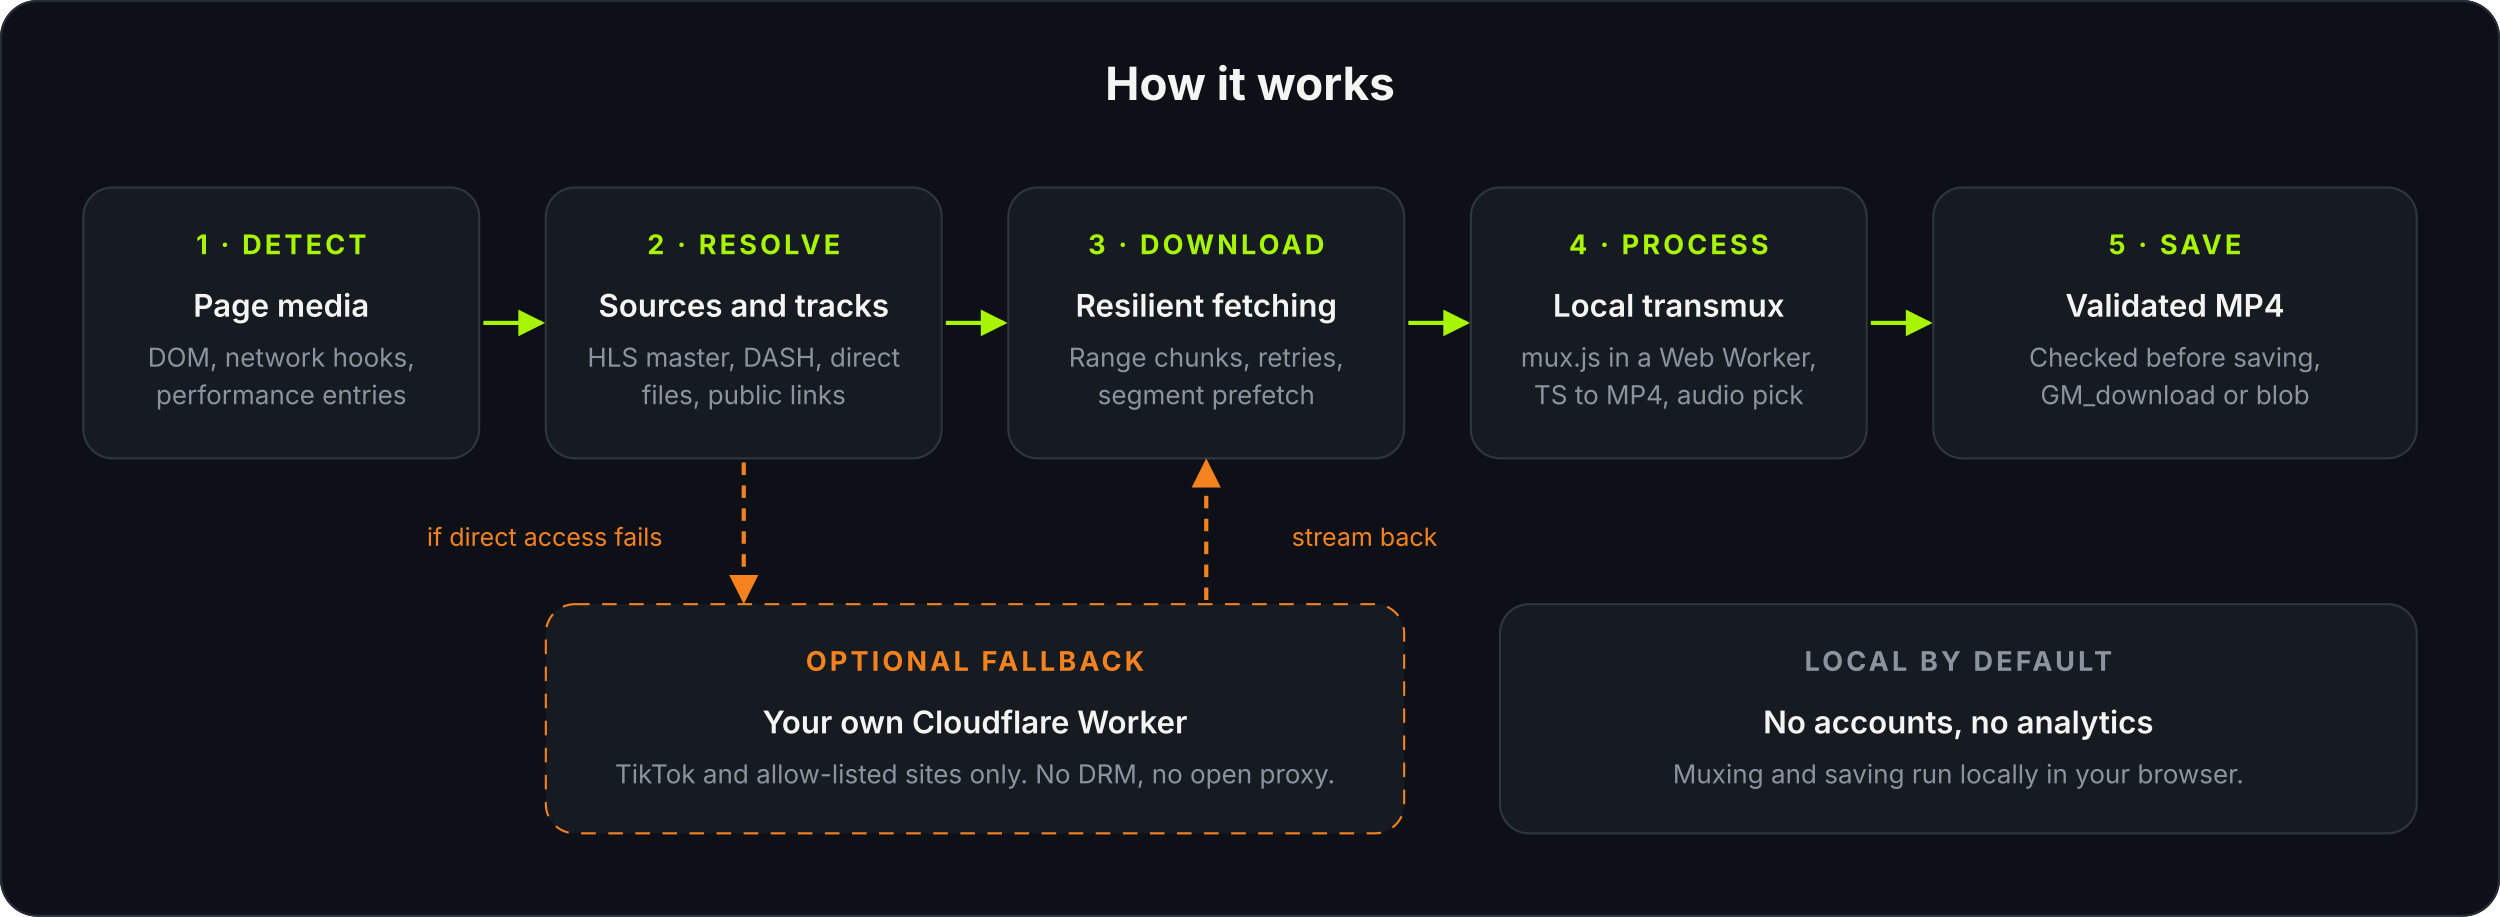
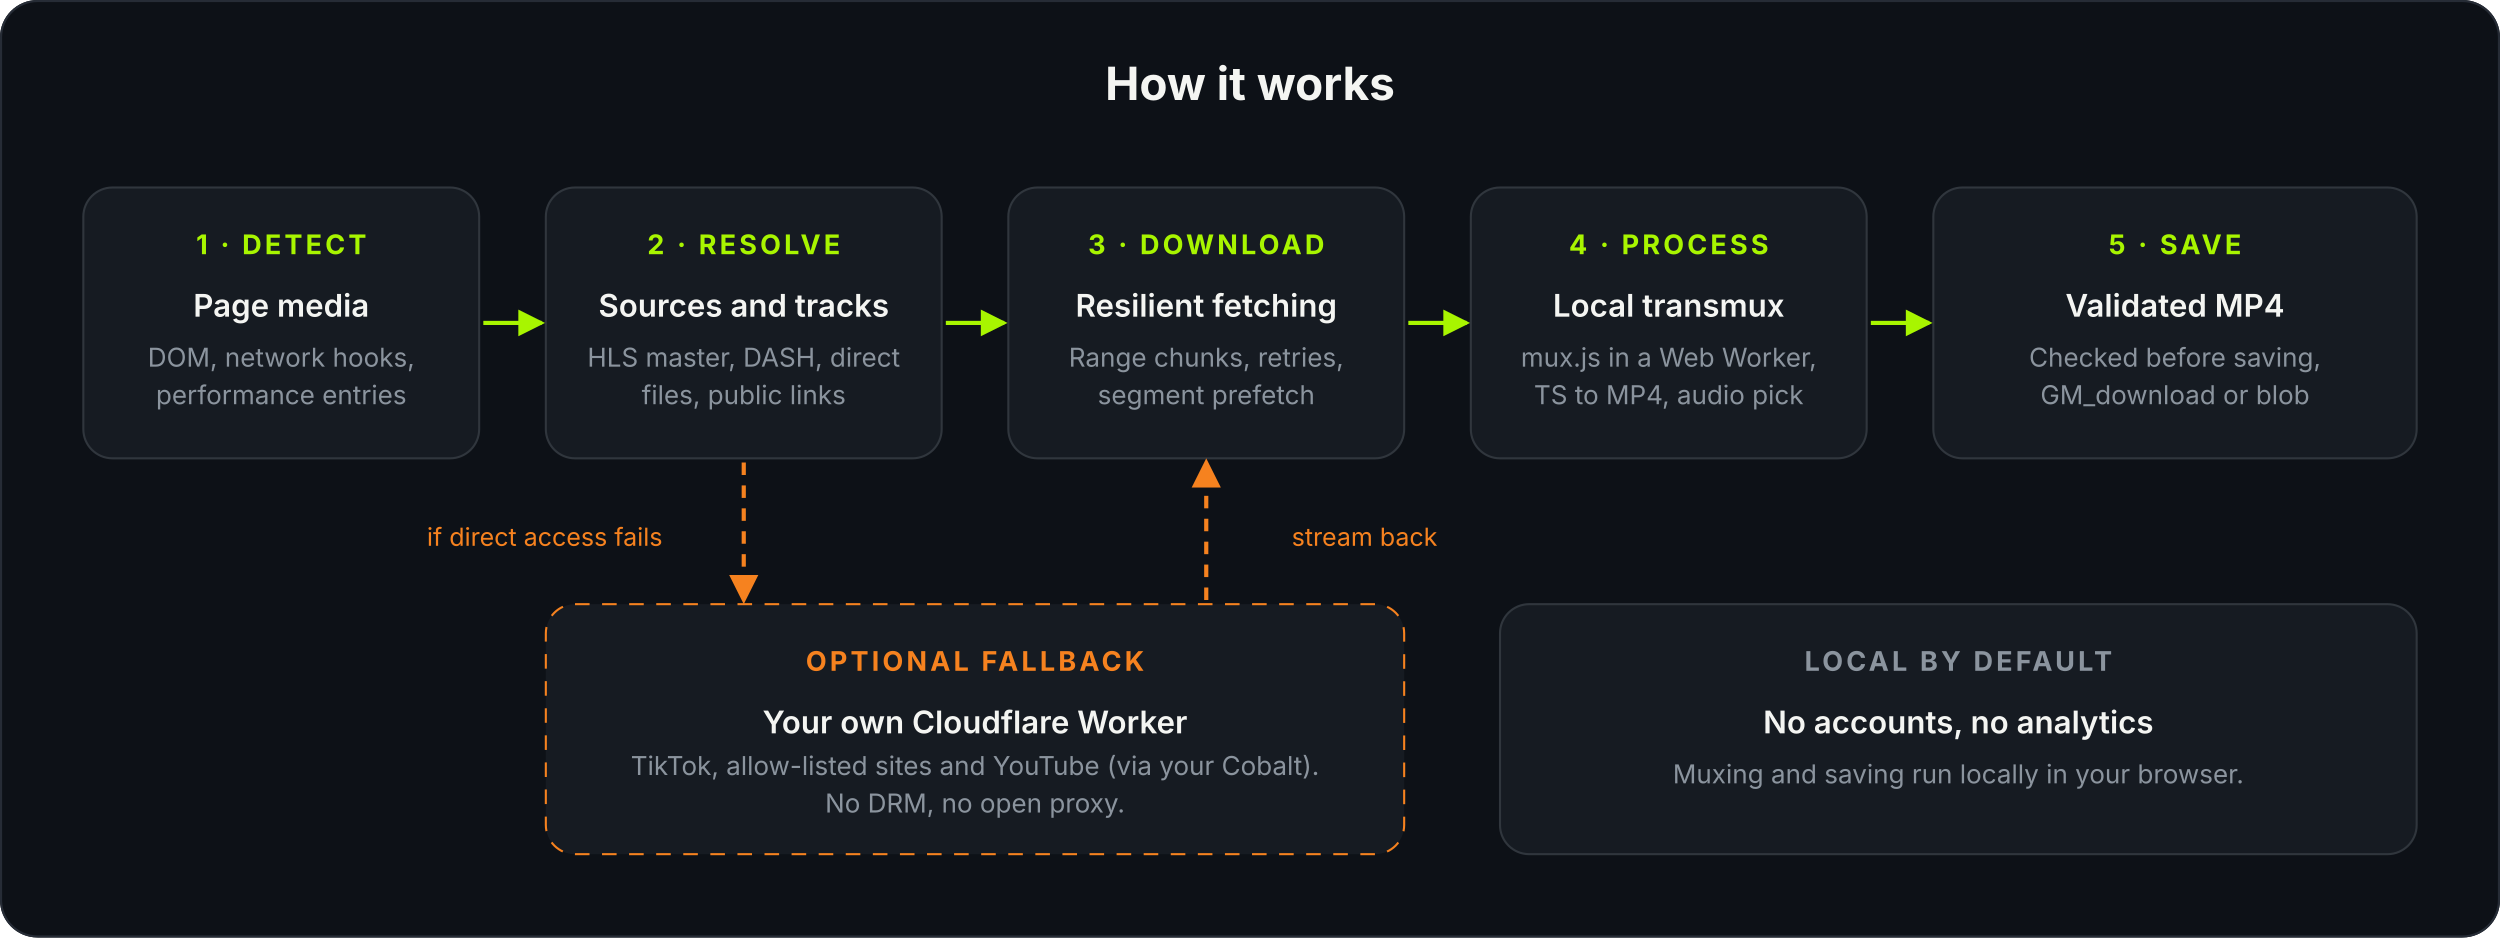
- <svg xmlns="http://www.w3.org/2000/svg" viewBox="0 0 1200 440" width="1200" height="440" role="img" aria-labelledby="t d">
+ <svg xmlns="http://www.w3.org/2000/svg" viewBox="0 0 1200 450" width="1200" height="450" role="img" aria-labelledby="t d">
  <defs>
    <marker id="arr" viewBox="0 0 10 10" refX="8" refY="5" markerWidth="8" markerHeight="8" orient="auto-start-reverse">
      <path d="M1 1l8 4-8 4z" fill="#a8f500" />
    </marker>
  </defs>
-   <rect width="1200" height="440" rx="18" fill="#0d1117" />
-   <rect x="0.5" y="0.5" width="1199" height="439" rx="17.5" fill="none" stroke="#262c36" />
+   <rect width="1200" height="450" rx="18" fill="#0d1117" />
+   <rect x="0.5" y="0.5" width="1199" height="449" rx="17.5" fill="none" stroke="#262c36" />
  <g font-family="Inter, 'Segoe UI', 'Helvetica Neue', Arial, sans-serif" text-anchor="middle">
    <text x="600" y="48" font-size="22" font-weight="700" fill="#f4f5f2">How it works</text>
    <g>
      <rect x="40" y="90" width="190" height="130" rx="14" fill="#161b22" stroke="#30363d" />
      <text x="135" y="122" font-size="13" font-weight="700" fill="#a8f500" letter-spacing="1.5">1 · DETECT</text>
      <text x="135" y="152" font-size="15" font-weight="600" fill="#f4f5f2">Page media</text>
      <text x="135" y="176" font-size="12.5" fill="#8b949e">DOM, network hooks,</text>
      <text x="135" y="194" font-size="12.5" fill="#8b949e">performance entries</text>
    </g>
    <g>
      <rect x="262" y="90" width="190" height="130" rx="14" fill="#161b22" stroke="#30363d" />
      <text x="357" y="122" font-size="13" font-weight="700" fill="#a8f500" letter-spacing="1.5">2 · RESOLVE</text>
      <text x="357" y="152" font-size="15" font-weight="600" fill="#f4f5f2">Sources and tracks</text>
      <text x="357" y="176" font-size="12.5" fill="#8b949e">HLS master, DASH, direct</text>
      <text x="357" y="194" font-size="12.5" fill="#8b949e">files, public links</text>
    </g>
    <g>
      <rect x="484" y="90" width="190" height="130" rx="14" fill="#161b22" stroke="#30363d" />
      <text x="579" y="122" font-size="13" font-weight="700" fill="#a8f500" letter-spacing="1.5">3 · DOWNLOAD</text>
      <text x="579" y="152" font-size="15" font-weight="600" fill="#f4f5f2">Resilient fetching</text>
      <text x="579" y="176" font-size="12.5" fill="#8b949e">Range chunks, retries,</text>
      <text x="579" y="194" font-size="12.5" fill="#8b949e">segment prefetch</text>
    </g>
    <g>
      <rect x="706" y="90" width="190" height="130" rx="14" fill="#161b22" stroke="#30363d" />
      <text x="801" y="122" font-size="13" font-weight="700" fill="#a8f500" letter-spacing="1.5">4 · PROCESS</text>
      <text x="801" y="152" font-size="15" font-weight="600" fill="#f4f5f2">Local transmux</text>
      <text x="801" y="176" font-size="12.5" fill="#8b949e">mux.js in a Web Worker,</text>
      <text x="801" y="194" font-size="12.5" fill="#8b949e">TS to MP4, audio pick</text>
    </g>
    <g>
      <rect x="928" y="90" width="232" height="130" rx="14" fill="#161b22" stroke="#30363d" />
      <text x="1044" y="122" font-size="13" font-weight="700" fill="#a8f500" letter-spacing="1.5">5 · SAVE</text>
      <text x="1044" y="152" font-size="15" font-weight="600" fill="#f4f5f2">Validated MP4</text>
      <text x="1044" y="176" font-size="12.5" fill="#8b949e">Checked before saving,</text>
      <text x="1044" y="194" font-size="12.5" fill="#8b949e">GM_download or blob</text>
    </g>
    <g stroke="#a8f500" stroke-width="2" fill="none">
      <path d="M232 155h28" marker-end="url(#arr)" />
      <path d="M454 155h28" marker-end="url(#arr)" />
      <path d="M676 155h28" marker-end="url(#arr)" />
      <path d="M898 155h28" marker-end="url(#arr)" />
    </g>
    <g>
-       <rect x="262" y="290" width="412" height="110" rx="14" fill="#161b22" stroke="#f6821f" stroke-dasharray="7 6" />
+       <rect x="262" y="290" width="412" height="120" rx="14" fill="#161b22" stroke="#f6821f" stroke-dasharray="7 6" />
      <text x="468" y="322" font-size="13" font-weight="700" fill="#f6821f" letter-spacing="1.5">OPTIONAL FALLBACK</text>
      <text x="468" y="352" font-size="15" font-weight="600" fill="#f4f5f2">Your own Cloudflare Worker</text>
-       <text x="468" y="376" font-size="12.5" fill="#8b949e">TikTok and allow-listed sites only. No DRM, no open proxy.</text>
+       <text x="468" y="372" font-size="12.5" fill="#8b949e">TikTok, allow-listed sites and YouTube (via your Cobalt).</text>
+       <text x="468" y="390" font-size="12.5" fill="#8b949e">No DRM, no open proxy.</text>
    </g>
    <path d="M357 222v56" stroke="#f6821f" stroke-width="2" stroke-dasharray="6 5" fill="none" />
    <polygon points="350,276 364,276 357,290" fill="#f6821f" />
    <path d="M579 288v-56" stroke="#f6821f" stroke-width="2" stroke-dasharray="6 5" fill="none" />
    <polygon points="572,234 586,234 579,220" fill="#f6821f" />
    <text x="318" y="262" font-size="12" fill="#f6821f" text-anchor="end">if direct access fails</text>
    <text x="620" y="262" font-size="12" fill="#f6821f" text-anchor="start">stream back</text>
    <g>
-       <rect x="720" y="290" width="440" height="110" rx="14" fill="#161b22" stroke="#30363d" />
+       <rect x="720" y="290" width="440" height="120" rx="14" fill="#161b22" stroke="#30363d" />
      <text x="940" y="322" font-size="13" font-weight="700" fill="#8b949e" letter-spacing="1.5">LOCAL BY DEFAULT</text>
      <text x="940" y="352" font-size="15" font-weight="600" fill="#f4f5f2">No accounts, no analytics</text>
      <text x="940" y="376" font-size="12.5" fill="#8b949e">Muxing and saving run locally in your browser.</text>
    </g>
  </g>
</svg>
